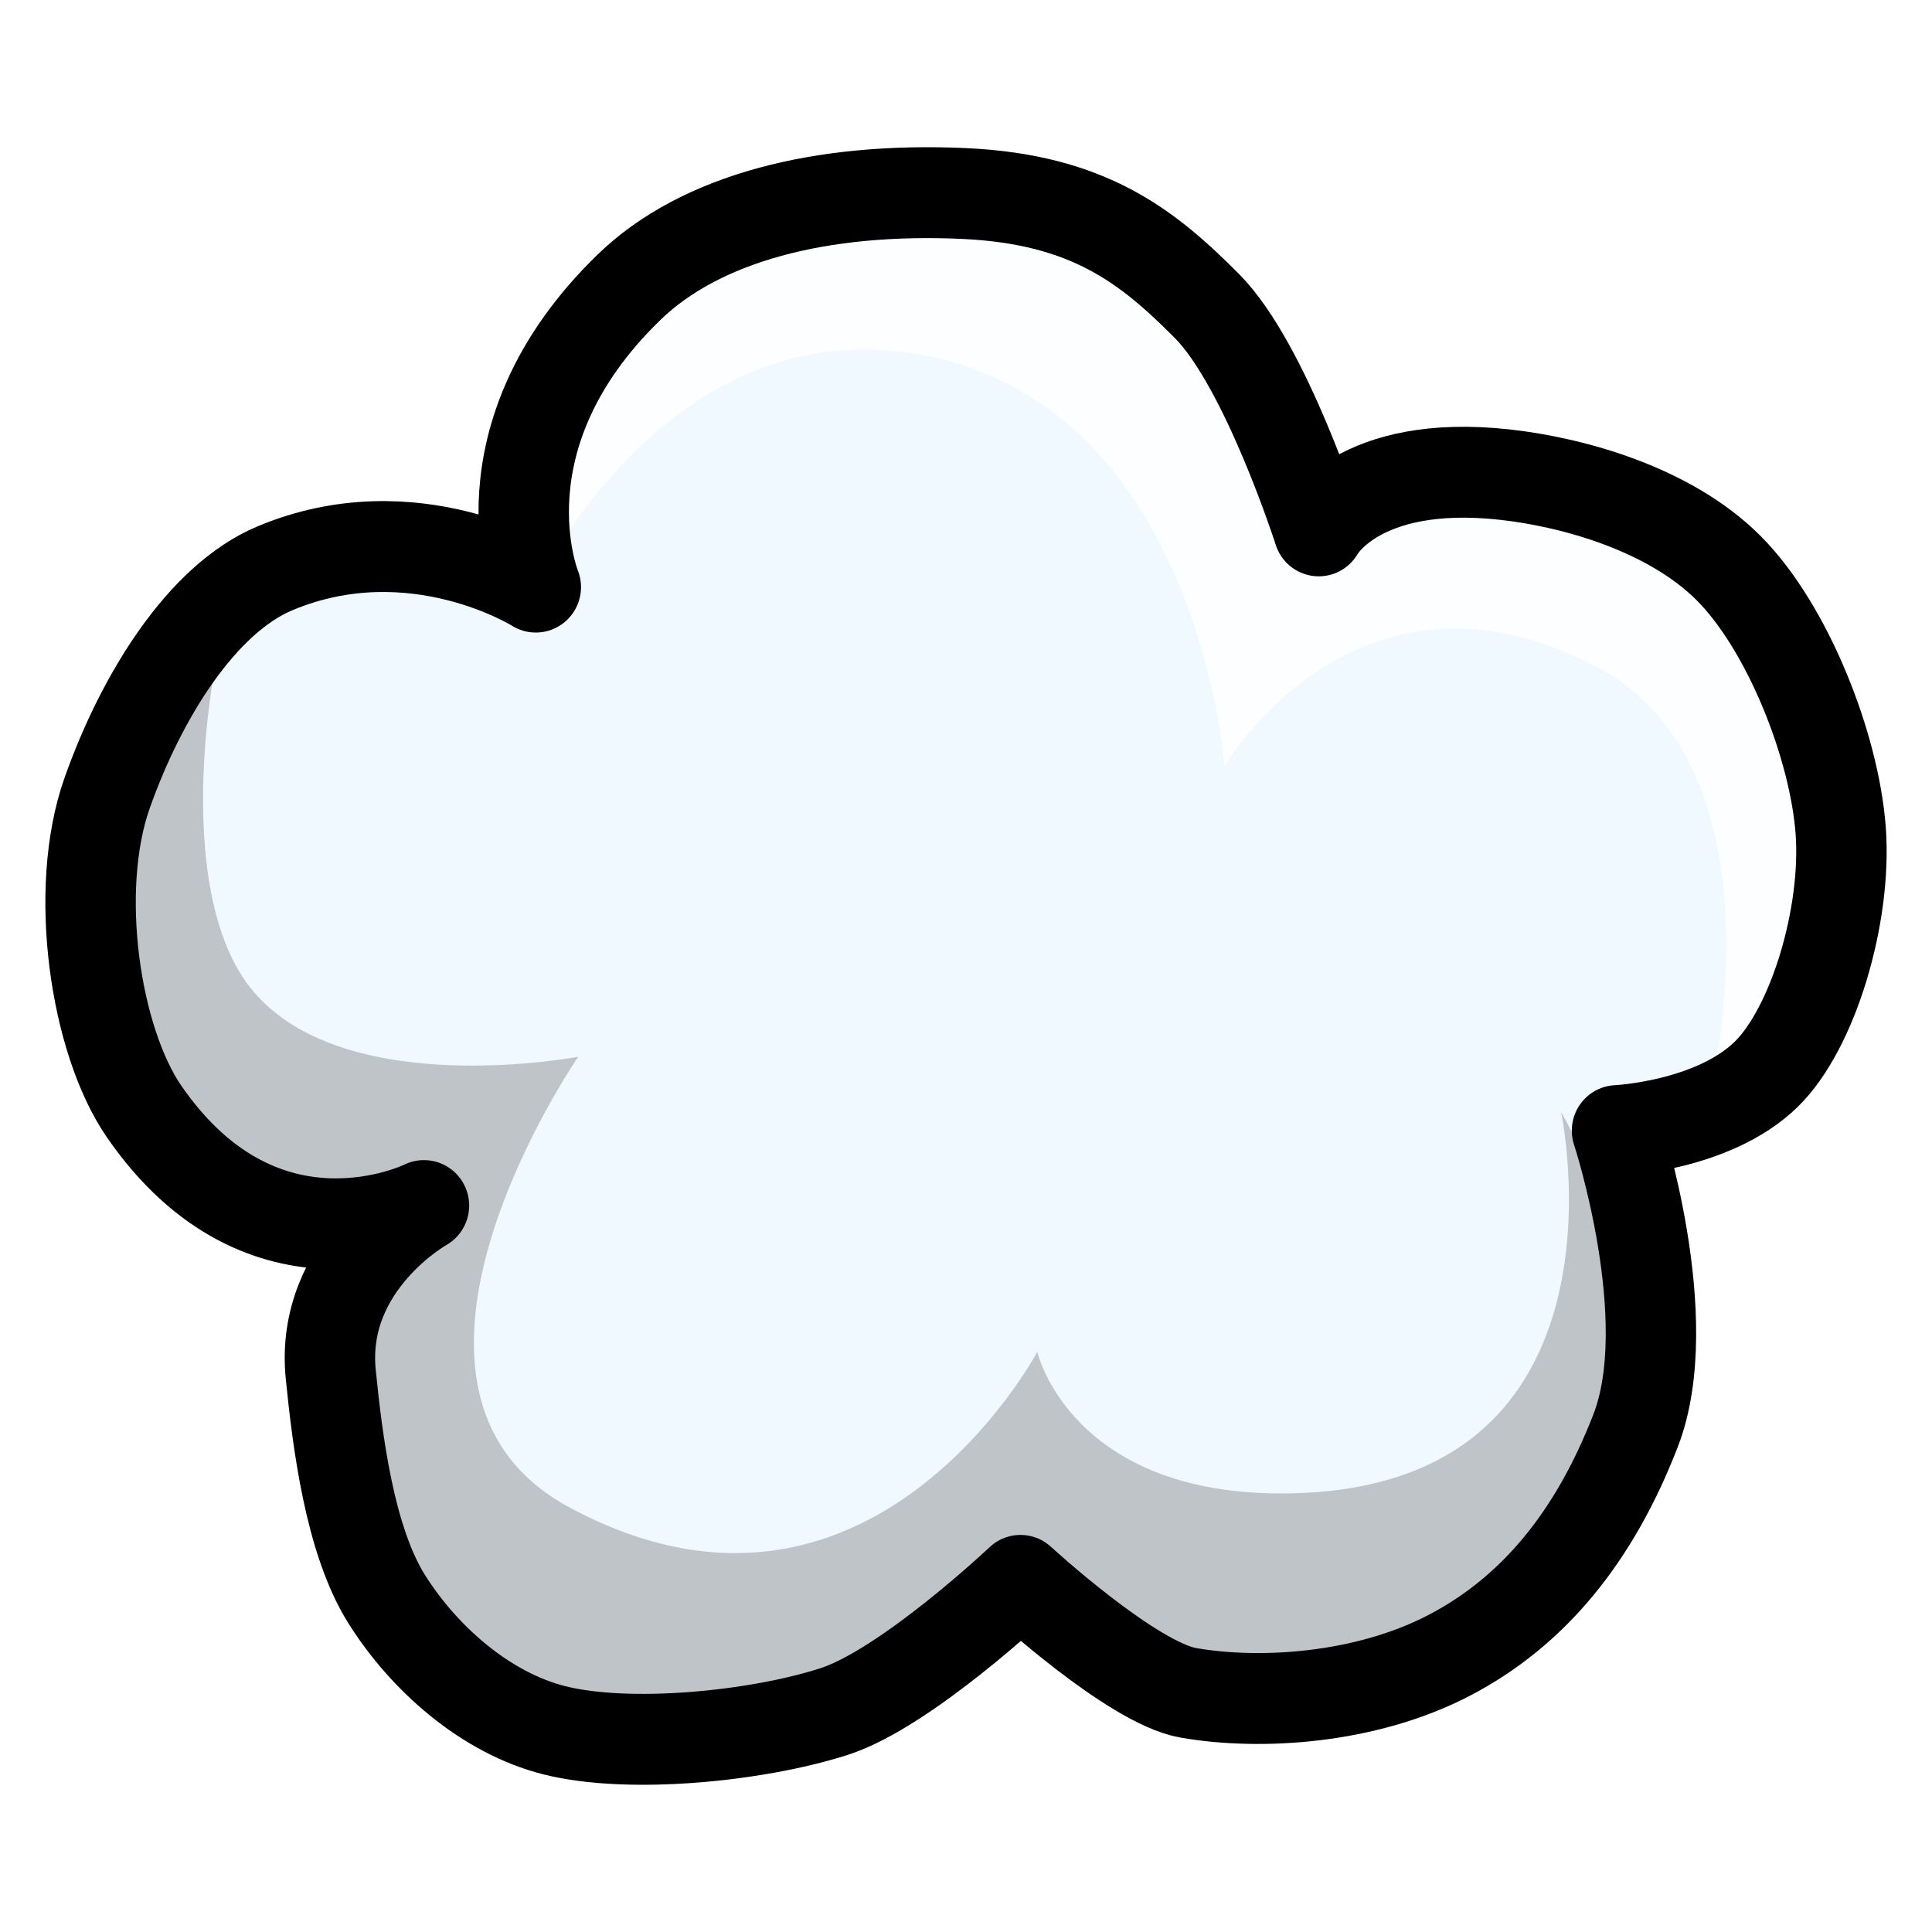
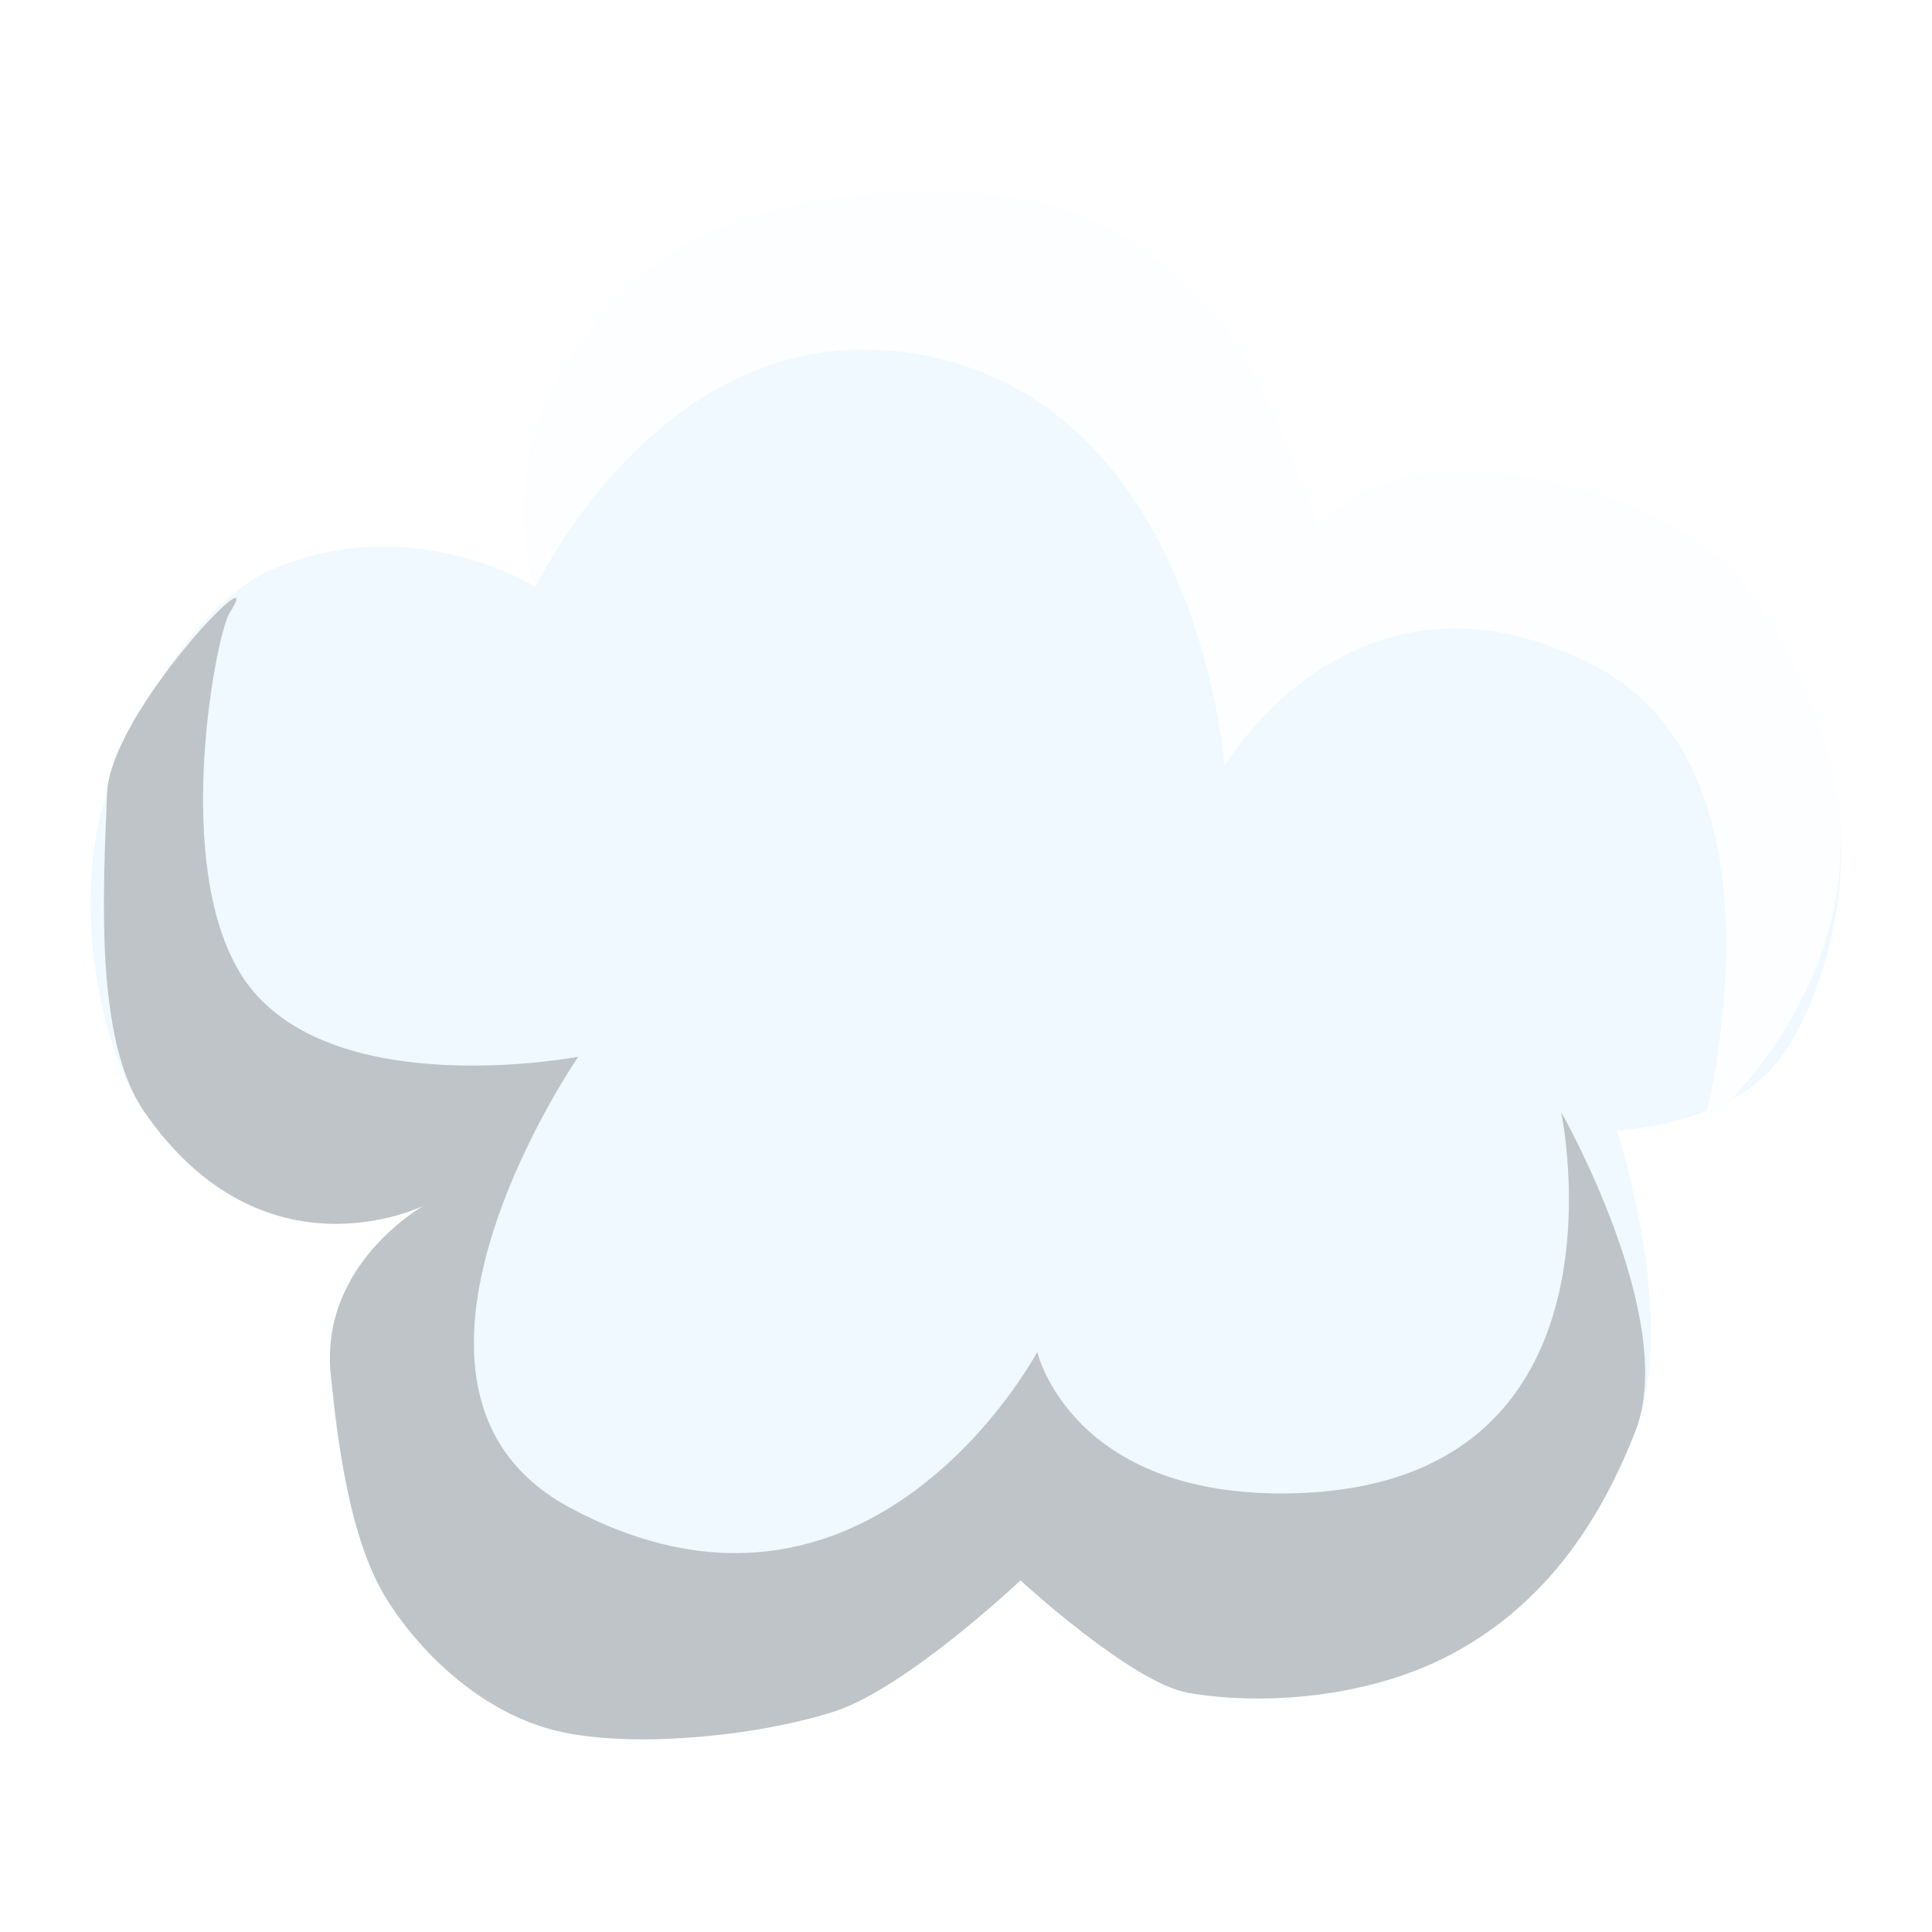
- <svg xmlns="http://www.w3.org/2000/svg" width="100%" height="100%" viewBox="0 0 64 64" version="1.1" xml:space="preserve" style="fill-rule:evenodd;clip-rule:evenodd;stroke-linecap:round;stroke-linejoin:round;stroke-miterlimit:1.414;">
+ <svg xmlns="http://www.w3.org/2000/svg" width="100%" height="100%" viewBox="0 0 64 64" version="1.1" xml:space="preserve" style="fill-rule:evenodd;clip-rule:evenodd;stroke-linejoin:round;stroke-miterlimit:1.414;">
  <g id="Cloud" transform="matrix(0.617523,0,0,0.62082,-174.918,-489.624)">
    <path id="Fill" d="M291,848C288.355,844.195 287.167,836.167 289,831C290.833,825.833 294.079,820.637 298,819C305.454,815.888 312,820 312,820C312,820 308.697,812.01 317,804C320.818,800.317 327.284,798.644 335,799C341.665,799.308 344.833,801.833 348,805C351.162,808.162 354,817 354,817C354,817 356.063,813.122 364,814C367.659,814.405 372.838,815.838 376,819C379.167,822.167 381.667,828.5 382,833C382.333,837.5 380.524,843.553 378,846C375.145,848.768 370,849 370,849C370,849 373.314,859.045 371,865C368.79,870.688 365.5,874.667 361,877C356.5,879.333 350.833,879.667 347,879C343.972,878.473 338,873 338,873C338,873 331.875,878.76 328,880C323.833,881.333 317,882 313,881C309.313,880.078 306,877.167 304,874C302,870.833 301.353,865.498 301,862C300.405,856.099 306,853 306,853C306,853 297.43,857.252 291,848Z" style="fill:rgb(239,249,255);" />
    <path id="Shadow" d="M291,848C288.355,844.195 288.779,836.478 289,831C289.177,826.627 297.809,817.882 295.573,821.383C294.813,822.572 292.178,836.165 296.882,841.615C301.888,847.417 314.278,845.059 314.278,845.059C314.278,845.059 301.974,862.808 313.84,869.127C329.893,877.677 338.9,860.81 338.9,860.81C338.9,860.81 340.701,868.563 352.45,868.358C371.294,868.028 367,848 367,848C367,848 373.314,859.045 371,865C368.79,870.688 365.5,874.667 361,877C356.5,879.333 350.833,879.667 347,879C343.972,878.473 338,873 338,873C338,873 331.875,878.76 328,880C323.833,881.333 317,882 313,881C309.313,880.078 306,877.167 304,874C302,870.833 301.353,865.498 301,862C300.405,856.099 306,853 306,853C306,853 297.43,857.252 291,848Z" style="fill:rgb(191,196,200);" />
    <path id="Highlight" d="M382,833C382.296,842.592 374.609,848.821 374.609,848.821C374.609,848.821 379.863,829.893 368.776,824.187C355.987,817.604 348.943,829.552 348.943,829.552C348.943,829.552 347.586,810.822 333.255,807.72C319.21,804.68 312,820 312,820C312,820 308.697,812.01 317,804C320.818,800.317 327.284,798.644 335,799C341.665,799.308 344.833,801.833 348,805C351.162,808.162 354,817 354,817C354,817 356.063,813.122 364,814C367.659,814.405 372.838,815.838 376,819C379.167,822.167 381.861,828.49 382,833Z" style="fill:rgb(253,254,255);" />
-     <path id="Stroke" d="M291,848C288.355,844.195 287.167,836.167 289,831C290.833,825.833 294.079,820.637 298,819C305.454,815.888 312,820 312,820C312,820 308.697,812.01 317,804C320.818,800.317 327.284,798.644 335,799C341.665,799.308 344.833,801.833 348,805C351.162,808.162 354,817 354,817C354,817 356.063,813.122 364,814C367.659,814.405 372.838,815.838 376,819C379.167,822.167 381.667,828.5 382,833C382.333,837.5 380.524,843.553 378,846C375.145,848.768 370,849 370,849C370,849 373.314,859.045 371,865C368.79,870.688 365.5,874.667 361,877C356.5,879.333 350.833,879.667 347,879C343.972,878.473 338,873 338,873C338,873 331.875,878.76 328,880C323.833,881.333 317,882 313,881C309.313,880.078 306,877.167 304,874C302,870.833 301.353,865.498 301,862C300.405,856.099 306,853 306,853C306,853 297.43,857.252 291,848Z" style="fill:none;stroke-width:4.85px;stroke:black;" />
  </g>
</svg>
